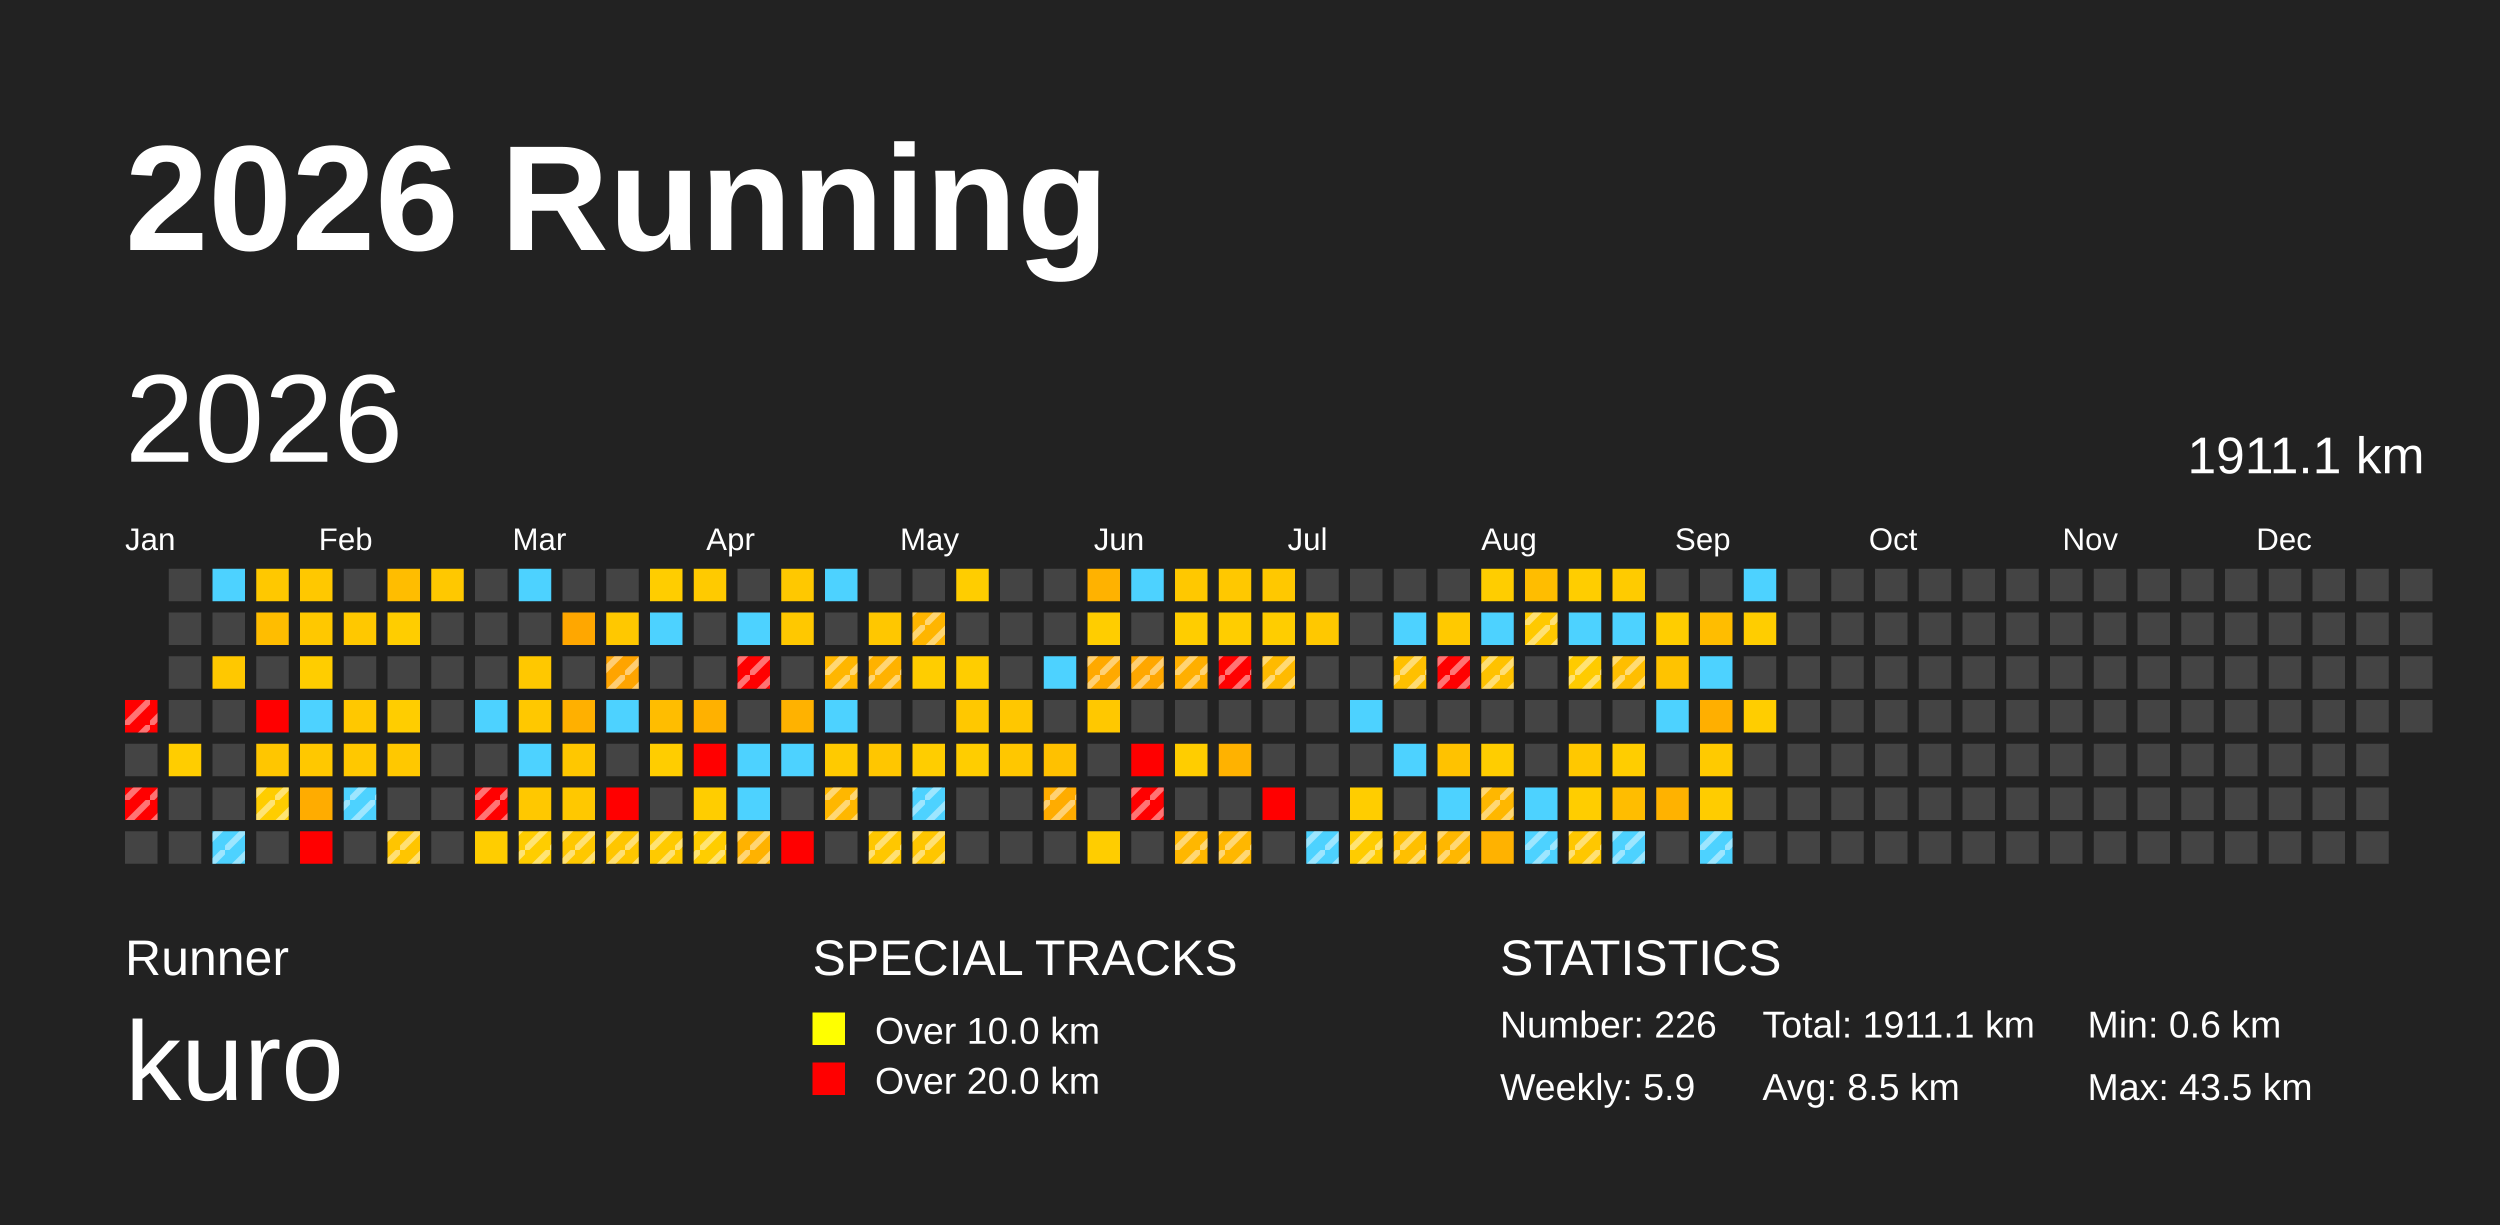
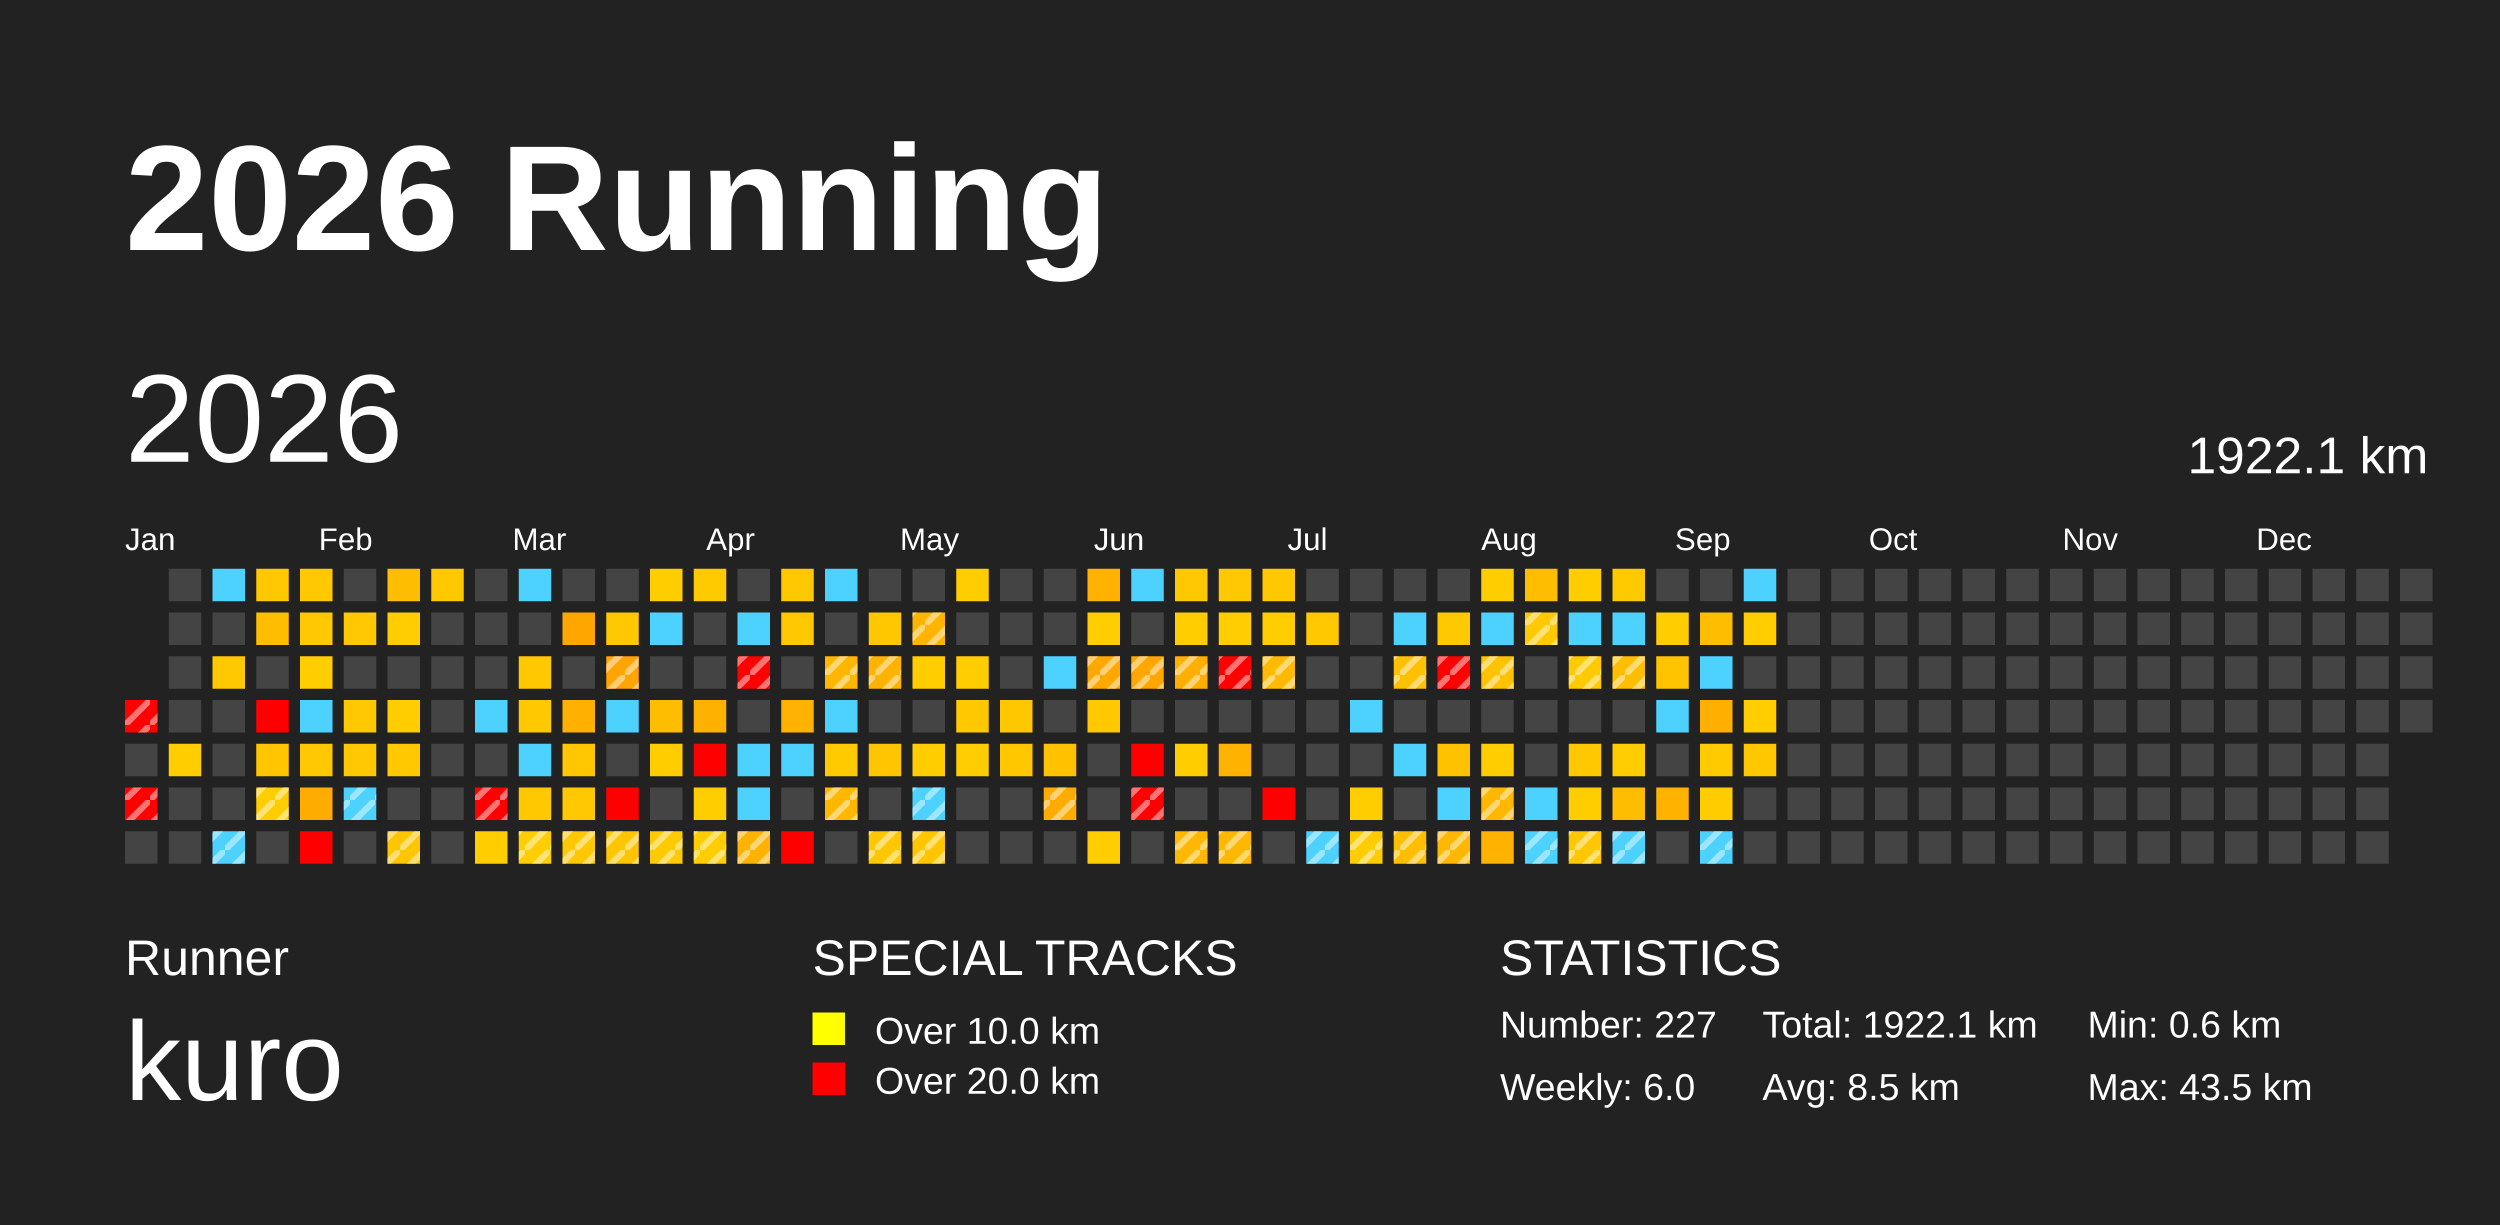
<svg xmlns="http://www.w3.org/2000/svg" baseProfile="full" height="98mm" version="1.1" viewBox="0,0,200,98" width="200mm">
  <defs>
    <pattern height="2" id="indoor-stripe" patternUnits="userSpaceOnUse" width="2">
      <line stroke="white" stroke-opacity="0.45" stroke-width="0.5" x1="0" x2="2" y1="2" y2="0" />
    </pattern>
  </defs>
  <rect fill="#222222" height="98" width="200" x="0" y="0" />
  <text fill="#FFFFFF" style="font-size:12px; font-family:Arial; font-weight:bold;" x="10" y="20">2026 Running</text>
  <text fill="#FFFFFF" style="font-size:4px; font-family:Arial" x="10" y="78">Runner</text>
  <text fill="#FFFFFF" style="font-size:9px; font-family:Arial" x="10" y="88">kuro</text>
  <text fill="#FFFFFF" style="font-size:4px; font-family:Arial" x="65" y="78">SPECIAL TRACKS</text>
  <rect fill="yellow" height="2.6" width="2.6" x="65" y="81" />
  <text fill="#FFFFFF" style="font-size:3px; font-family:Arial" x="70" y="83.5">Over 10.0 km</text>
  <rect fill="red" height="2.6" width="2.6" x="65" y="85" />
  <text fill="#FFFFFF" style="font-size:3px; font-family:Arial" x="70" y="87.5">Over 20.0 km</text>
  <text fill="#FFFFFF" style="font-size:4px; font-family:Arial" x="120" y="78">STATISTICS</text>
-   <text fill="#FFFFFF" style="font-size:3px; font-family:Arial" x="120" y="83">Number: 226</text>
-   <text fill="#FFFFFF" style="font-size:3px; font-family:Arial" x="120" y="88">Weekly: 5.9</text>
-   <text fill="#FFFFFF" style="font-size:3px; font-family:Arial" x="141" y="83">Total: 1911.1 km</text>
+   <text fill="#FFFFFF" style="font-size:3px; font-family:Arial" x="120" y="83">Number: 227</text>
+   <text fill="#FFFFFF" style="font-size:3px; font-family:Arial" x="120" y="88">Weekly: 6.0</text>
+   <text fill="#FFFFFF" style="font-size:3px; font-family:Arial" x="141" y="83">Total: 1922.1 km</text>
  <text fill="#FFFFFF" style="font-size:3px; font-family:Arial" x="141" y="88">Avg: 8.5 km</text>
  <text fill="#FFFFFF" style="font-size:3px; font-family:Arial" x="167" y="83">Min: 0.6 km</text>
  <text fill="#FFFFFF" style="font-size:3px; font-family:Arial" x="167" y="88">Max: 43.5 km</text>
  <text dominant-baseline="hanging" fill="#FFFFFF" style="font-size:10.0px; font-family:Arial;" x="10" y="30">2026</text>
-   <text dominant-baseline="hanging" fill="#FFFFFF" style="font-size:4.125px; font-family:Arial;" x="175" y="35">1911.1 km</text>
+   <text dominant-baseline="hanging" fill="#FFFFFF" style="font-size:4.125px; font-family:Arial;" x="175" y="35">1922.1 km</text>
  <text fill="#FFFFFF" style="font-size:2.5px; font-family:Arial" x="10.0" y="44">Jan</text>
  <text fill="#FFFFFF" style="font-size:2.5px; font-family:Arial" x="25.5" y="44">Feb</text>
  <text fill="#FFFFFF" style="font-size:2.5px; font-family:Arial" x="41.0" y="44">Mar</text>
  <text fill="#FFFFFF" style="font-size:2.5px; font-family:Arial" x="56.5" y="44">Apr</text>
  <text fill="#FFFFFF" style="font-size:2.5px; font-family:Arial" x="72.0" y="44">May</text>
  <text fill="#FFFFFF" style="font-size:2.5px; font-family:Arial" x="87.5" y="44">Jun</text>
  <text fill="#FFFFFF" style="font-size:2.5px; font-family:Arial" x="103.0" y="44">Jul</text>
  <text fill="#FFFFFF" style="font-size:2.5px; font-family:Arial" x="118.5" y="44">Aug</text>
  <text fill="#FFFFFF" style="font-size:2.5px; font-family:Arial" x="134.0" y="44">Sep</text>
  <text fill="#FFFFFF" style="font-size:2.5px; font-family:Arial" x="149.5" y="44">Oct</text>
  <text fill="#FFFFFF" style="font-size:2.5px; font-family:Arial" x="165.0" y="44">Nov</text>
  <text fill="#FFFFFF" style="font-size:2.5px; font-family:Arial" x="180.5" y="44">Dec</text>
  <rect fill="red" height="2.6" width="2.6" x="10.0" y="56.0" />
  <rect fill="url(#indoor-stripe)" height="2.6" style="pointer-events: none;" width="2.6" x="10.0" y="56.0" />
  <rect fill="#444444" height="2.6" width="2.6" x="10.0" y="59.5" />
  <rect fill="red" height="2.6" width="2.6" x="10.0" y="63.0" />
  <rect fill="url(#indoor-stripe)" height="2.6" style="pointer-events: none;" width="2.6" x="10.0" y="63.0" />
  <rect fill="#444444" height="2.6" width="2.6" x="10.0" y="66.5" />
  <rect fill="#444444" height="2.6" width="2.6" x="13.5" y="45.5" />
  <rect fill="#444444" height="2.6" width="2.6" x="13.5" y="49.0" />
  <rect fill="#444444" height="2.6" width="2.6" x="13.5" y="52.5" />
  <rect fill="#444444" height="2.6" width="2.6" x="13.5" y="56.0" />
  <rect fill="#ffcd00" height="2.6" width="2.6" x="13.5" y="59.5" />
  <rect fill="#444444" height="2.6" width="2.6" x="13.5" y="63.0" />
  <rect fill="#444444" height="2.6" width="2.6" x="13.5" y="66.5" />
  <rect fill="#4dd2ff" height="2.6" width="2.6" x="17.0" y="45.5" />
  <rect fill="#444444" height="2.6" width="2.6" x="17.0" y="49.0" />
  <rect fill="#ffc800" height="2.6" width="2.6" x="17.0" y="52.5" />
  <rect fill="#444444" height="2.6" width="2.6" x="17.0" y="56.0" />
  <rect fill="#444444" height="2.6" width="2.6" x="17.0" y="59.5" />
  <rect fill="#444444" height="2.6" width="2.6" x="17.0" y="63.0" />
  <rect fill="#4dd2ff" height="2.6" width="2.6" x="17.0" y="66.5" />
  <rect fill="url(#indoor-stripe)" height="2.6" style="pointer-events: none;" width="2.6" x="17.0" y="66.5" />
  <rect fill="#ffc800" height="2.6" width="2.6" x="20.5" y="45.5" />
  <rect fill="#ffbd00" height="2.6" width="2.6" x="20.5" y="49.0" />
  <rect fill="#444444" height="2.6" width="2.6" x="20.5" y="52.5" />
  <rect fill="red" height="2.6" width="2.6" x="20.5" y="56.0" />
  <rect fill="#ffc600" height="2.6" width="2.6" x="20.5" y="59.5" />
  <rect fill="#ffcd00" height="2.6" width="2.6" x="20.5" y="63.0" />
  <rect fill="url(#indoor-stripe)" height="2.6" style="pointer-events: none;" width="2.6" x="20.5" y="63.0" />
  <rect fill="#444444" height="2.6" width="2.6" x="20.5" y="66.5" />
  <rect fill="#ffc800" height="2.6" width="2.6" x="24.0" y="45.5" />
  <rect fill="#ffc800" height="2.6" width="2.6" x="24.0" y="49.0" />
  <rect fill="#ffcd00" height="2.6" width="2.6" x="24.0" y="52.5" />
  <rect fill="#4dd2ff" height="2.6" width="2.6" x="24.0" y="56.0" />
  <rect fill="#ffc800" height="2.6" width="2.6" x="24.0" y="59.5" />
  <rect fill="#ffac00" height="2.6" width="2.6" x="24.0" y="63.0" />
  <rect fill="red" height="2.6" width="2.6" x="24.0" y="66.5" />
  <rect fill="#444444" height="2.6" width="2.6" x="27.5" y="45.5" />
  <rect fill="#ffc800" height="2.6" width="2.6" x="27.5" y="49.0" />
  <rect fill="#444444" height="2.6" width="2.6" x="27.5" y="52.5" />
  <rect fill="#ffc800" height="2.6" width="2.6" x="27.5" y="56.0" />
  <rect fill="#ffc800" height="2.6" width="2.6" x="27.5" y="59.5" />
  <rect fill="#4dd2ff" height="2.6" width="2.6" x="27.5" y="63.0" />
  <rect fill="url(#indoor-stripe)" height="2.6" style="pointer-events: none;" width="2.6" x="27.5" y="63.0" />
  <rect fill="#444444" height="2.6" width="2.6" x="27.5" y="66.5" />
  <rect fill="#ffbd00" height="2.6" width="2.6" x="31.0" y="45.5" />
  <rect fill="#ffcd00" height="2.6" width="2.6" x="31.0" y="49.0" />
  <rect fill="#444444" height="2.6" width="2.6" x="31.0" y="52.5" />
  <rect fill="#ffcd00" height="2.6" width="2.6" x="31.0" y="56.0" />
  <rect fill="#ffc800" height="2.6" width="2.6" x="31.0" y="59.5" />
  <rect fill="#444444" height="2.6" width="2.6" x="31.0" y="63.0" />
  <rect fill="#ffc500" height="2.6" width="2.6" x="31.0" y="66.5" />
  <rect fill="url(#indoor-stripe)" height="2.6" style="pointer-events: none;" width="2.6" x="31.0" y="66.5" />
  <rect fill="#ffc800" height="2.6" width="2.6" x="34.5" y="45.5" />
  <rect fill="#444444" height="2.6" width="2.6" x="34.5" y="49.0" />
  <rect fill="#444444" height="2.6" width="2.6" x="34.5" y="52.5" />
  <rect fill="#444444" height="2.6" width="2.6" x="34.5" y="56.0" />
  <rect fill="#444444" height="2.6" width="2.6" x="34.5" y="59.5" />
  <rect fill="#444444" height="2.6" width="2.6" x="34.5" y="63.0" />
  <rect fill="#444444" height="2.6" width="2.6" x="34.5" y="66.5" />
  <rect fill="#444444" height="2.6" width="2.6" x="38.0" y="45.5" />
  <rect fill="#444444" height="2.6" width="2.6" x="38.0" y="49.0" />
  <rect fill="#444444" height="2.6" width="2.6" x="38.0" y="52.5" />
  <rect fill="#4dd2ff" height="2.6" width="2.6" x="38.0" y="56.0" />
  <rect fill="#444444" height="2.6" width="2.6" x="38.0" y="59.5" />
  <rect fill="red" height="2.6" width="2.6" x="38.0" y="63.0" />
  <rect fill="url(#indoor-stripe)" height="2.6" style="pointer-events: none;" width="2.6" x="38.0" y="63.0" />
  <rect fill="#ffcd00" height="2.6" width="2.6" x="38.0" y="66.5" />
  <rect fill="#4dd2ff" height="2.6" width="2.6" x="41.5" y="45.5" />
  <rect fill="#444444" height="2.6" width="2.6" x="41.5" y="49.0" />
  <rect fill="#ffc800" height="2.6" width="2.6" x="41.5" y="52.5" />
  <rect fill="#ffc800" height="2.6" width="2.6" x="41.5" y="56.0" />
  <rect fill="#4dd2ff" height="2.6" width="2.6" x="41.5" y="59.5" />
  <rect fill="#ffc800" height="2.6" width="2.6" x="41.5" y="63.0" />
  <rect fill="#ffcd00" height="2.6" width="2.6" x="41.5" y="66.5" />
  <rect fill="url(#indoor-stripe)" height="2.6" style="pointer-events: none;" width="2.6" x="41.5" y="66.5" />
  <rect fill="#444444" height="2.6" width="2.6" x="45.0" y="45.5" />
  <rect fill="#ffa700" height="2.6" width="2.6" x="45.0" y="49.0" />
  <rect fill="#444444" height="2.6" width="2.6" x="45.0" y="52.5" />
  <rect fill="#ffb000" height="2.6" width="2.6" x="45.0" y="56.0" />
  <rect fill="#ffc700" height="2.6" width="2.6" x="45.0" y="59.5" />
  <rect fill="#ffc800" height="2.6" width="2.6" x="45.0" y="63.0" />
  <rect fill="#ffc800" height="2.6" width="2.6" x="45.0" y="66.5" />
  <rect fill="url(#indoor-stripe)" height="2.6" style="pointer-events: none;" width="2.6" x="45.0" y="66.5" />
  <rect fill="#444444" height="2.6" width="2.6" x="48.5" y="45.5" />
  <rect fill="#ffc800" height="2.6" width="2.6" x="48.5" y="49.0" />
  <rect fill="#ffa400" height="2.6" width="2.6" x="48.5" y="52.5" />
  <rect fill="url(#indoor-stripe)" height="2.6" style="pointer-events: none;" width="2.6" x="48.5" y="52.5" />
  <rect fill="#4dd2ff" height="2.6" width="2.6" x="48.5" y="56.0" />
  <rect fill="#444444" height="2.6" width="2.6" x="48.5" y="59.5" />
  <rect fill="red" height="2.6" width="2.6" x="48.5" y="63.0" />
  <rect fill="#ffc600" height="2.6" width="2.6" x="48.5" y="66.5" />
  <rect fill="url(#indoor-stripe)" height="2.6" style="pointer-events: none;" width="2.6" x="48.5" y="66.5" />
  <rect fill="#ffcd00" height="2.6" width="2.6" x="52.0" y="45.5" />
  <rect fill="#4dd2ff" height="2.6" width="2.6" x="52.0" y="49.0" />
  <rect fill="#444444" height="2.6" width="2.6" x="52.0" y="52.5" />
  <rect fill="#ffbd00" height="2.6" width="2.6" x="52.0" y="56.0" />
  <rect fill="#ffcd00" height="2.6" width="2.6" x="52.0" y="59.5" />
  <rect fill="#444444" height="2.6" width="2.6" x="52.0" y="63.0" />
  <rect fill="#ffca00" height="2.6" width="2.6" x="52.0" y="66.5" />
  <rect fill="url(#indoor-stripe)" height="2.6" style="pointer-events: none;" width="2.6" x="52.0" y="66.5" />
  <rect fill="#ffca00" height="2.6" width="2.6" x="55.5" y="45.5" />
  <rect fill="#444444" height="2.6" width="2.6" x="55.5" y="49.0" />
  <rect fill="#444444" height="2.6" width="2.6" x="55.5" y="52.5" />
  <rect fill="#ffb100" height="2.6" width="2.6" x="55.5" y="56.0" />
  <rect fill="red" height="2.6" width="2.6" x="55.5" y="59.5" />
  <rect fill="#ffcd00" height="2.6" width="2.6" x="55.5" y="63.0" />
  <rect fill="#ffcd00" height="2.6" width="2.6" x="55.5" y="66.5" />
  <rect fill="url(#indoor-stripe)" height="2.6" style="pointer-events: none;" width="2.6" x="55.5" y="66.5" />
  <rect fill="#444444" height="2.6" width="2.6" x="59.0" y="45.5" />
  <rect fill="#4dd2ff" height="2.6" width="2.6" x="59.0" y="49.0" />
  <rect fill="red" height="2.6" width="2.6" x="59.0" y="52.5" />
  <rect fill="url(#indoor-stripe)" height="2.6" style="pointer-events: none;" width="2.6" x="59.0" y="52.5" />
  <rect fill="#444444" height="2.6" width="2.6" x="59.0" y="56.0" />
  <rect fill="#4dd2ff" height="2.6" width="2.6" x="59.0" y="59.5" />
  <rect fill="#4dd2ff" height="2.6" width="2.6" x="59.0" y="63.0" />
  <rect fill="#ffb200" height="2.6" width="2.6" x="59.0" y="66.5" />
  <rect fill="url(#indoor-stripe)" height="2.6" style="pointer-events: none;" width="2.6" x="59.0" y="66.5" />
  <rect fill="#ffc800" height="2.6" width="2.6" x="62.5" y="45.5" />
  <rect fill="#ffc800" height="2.6" width="2.6" x="62.5" y="49.0" />
  <rect fill="#444444" height="2.6" width="2.6" x="62.5" y="52.5" />
  <rect fill="#ffb200" height="2.6" width="2.6" x="62.5" y="56.0" />
  <rect fill="#4dd2ff" height="2.6" width="2.6" x="62.5" y="59.5" />
  <rect fill="#444444" height="2.6" width="2.6" x="62.5" y="63.0" />
  <rect fill="red" height="2.6" width="2.6" x="62.5" y="66.5" />
  <rect fill="#4dd2ff" height="2.6" width="2.6" x="66.0" y="45.5" />
  <rect fill="#444444" height="2.6" width="2.6" x="66.0" y="49.0" />
  <rect fill="#ffb600" height="2.6" width="2.6" x="66.0" y="52.5" />
  <rect fill="url(#indoor-stripe)" height="2.6" style="pointer-events: none;" width="2.6" x="66.0" y="52.5" />
  <rect fill="#4dd2ff" height="2.6" width="2.6" x="66.0" y="56.0" />
  <rect fill="#ffca00" height="2.6" width="2.6" x="66.0" y="59.5" />
  <rect fill="#ffb700" height="2.6" width="2.6" x="66.0" y="63.0" />
  <rect fill="url(#indoor-stripe)" height="2.6" style="pointer-events: none;" width="2.6" x="66.0" y="63.0" />
  <rect fill="#444444" height="2.6" width="2.6" x="66.0" y="66.5" />
  <rect fill="#444444" height="2.6" width="2.6" x="69.5" y="45.5" />
  <rect fill="#ffc700" height="2.6" width="2.6" x="69.5" y="49.0" />
  <rect fill="#ffb200" height="2.6" width="2.6" x="69.5" y="52.5" />
  <rect fill="url(#indoor-stripe)" height="2.6" style="pointer-events: none;" width="2.6" x="69.5" y="52.5" />
  <rect fill="#444444" height="2.6" width="2.6" x="69.5" y="56.0" />
  <rect fill="#ffc600" height="2.6" width="2.6" x="69.5" y="59.5" />
  <rect fill="#444444" height="2.6" width="2.6" x="69.5" y="63.0" />
  <rect fill="#ffc700" height="2.6" width="2.6" x="69.5" y="66.5" />
  <rect fill="url(#indoor-stripe)" height="2.6" style="pointer-events: none;" width="2.6" x="69.5" y="66.5" />
  <rect fill="#444444" height="2.6" width="2.6" x="73.0" y="45.5" />
  <rect fill="#ffb500" height="2.6" width="2.6" x="73.0" y="49.0" />
  <rect fill="url(#indoor-stripe)" height="2.6" style="pointer-events: none;" width="2.6" x="73.0" y="49.0" />
  <rect fill="#ffcd00" height="2.6" width="2.6" x="73.0" y="52.5" />
  <rect fill="#444444" height="2.6" width="2.6" x="73.0" y="56.0" />
  <rect fill="#ffcd00" height="2.6" width="2.6" x="73.0" y="59.5" />
  <rect fill="#4dd2ff" height="2.6" width="2.6" x="73.0" y="63.0" />
  <rect fill="url(#indoor-stripe)" height="2.6" style="pointer-events: none;" width="2.6" x="73.0" y="63.0" />
  <rect fill="#ffc600" height="2.6" width="2.6" x="73.0" y="66.5" />
  <rect fill="url(#indoor-stripe)" height="2.6" style="pointer-events: none;" width="2.6" x="73.0" y="66.5" />
  <rect fill="#ffcd00" height="2.6" width="2.6" x="76.5" y="45.5" />
  <rect fill="#444444" height="2.6" width="2.6" x="76.5" y="49.0" />
  <rect fill="#ffcd00" height="2.6" width="2.6" x="76.5" y="52.5" />
  <rect fill="#ffc800" height="2.6" width="2.6" x="76.5" y="56.0" />
  <rect fill="#ffcd00" height="2.6" width="2.6" x="76.5" y="59.5" />
  <rect fill="#444444" height="2.6" width="2.6" x="76.5" y="63.0" />
  <rect fill="#444444" height="2.6" width="2.6" x="76.5" y="66.5" />
  <rect fill="#444444" height="2.6" width="2.6" x="80.0" y="45.5" />
  <rect fill="#444444" height="2.6" width="2.6" x="80.0" y="49.0" />
  <rect fill="#444444" height="2.6" width="2.6" x="80.0" y="52.5" />
  <rect fill="#ffc700" height="2.6" width="2.6" x="80.0" y="56.0" />
  <rect fill="#ffc700" height="2.6" width="2.6" x="80.0" y="59.5" />
  <rect fill="#444444" height="2.6" width="2.6" x="80.0" y="63.0" />
  <rect fill="#444444" height="2.6" width="2.6" x="80.0" y="66.5" />
  <rect fill="#444444" height="2.6" width="2.6" x="83.5" y="45.5" />
  <rect fill="#444444" height="2.6" width="2.6" x="83.5" y="49.0" />
  <rect fill="#4dd2ff" height="2.6" width="2.6" x="83.5" y="52.5" />
  <rect fill="#444444" height="2.6" width="2.6" x="83.5" y="56.0" />
  <rect fill="#ffc100" height="2.6" width="2.6" x="83.5" y="59.5" />
  <rect fill="#ffac00" height="2.6" width="2.6" x="83.5" y="63.0" />
  <rect fill="url(#indoor-stripe)" height="2.6" style="pointer-events: none;" width="2.6" x="83.5" y="63.0" />
  <rect fill="#444444" height="2.6" width="2.6" x="83.5" y="66.5" />
  <rect fill="#ffb200" height="2.6" width="2.6" x="87.0" y="45.5" />
  <rect fill="#ffcd00" height="2.6" width="2.6" x="87.0" y="49.0" />
  <rect fill="#ffa900" height="2.6" width="2.6" x="87.0" y="52.5" />
  <rect fill="url(#indoor-stripe)" height="2.6" style="pointer-events: none;" width="2.6" x="87.0" y="52.5" />
  <rect fill="#ffc800" height="2.6" width="2.6" x="87.0" y="56.0" />
  <rect fill="#444444" height="2.6" width="2.6" x="87.0" y="59.5" />
  <rect fill="#444444" height="2.6" width="2.6" x="87.0" y="63.0" />
  <rect fill="#ffcd00" height="2.6" width="2.6" x="87.0" y="66.5" />
  <rect fill="#4dd2ff" height="2.6" width="2.6" x="90.5" y="45.5" />
  <rect fill="#444444" height="2.6" width="2.6" x="90.5" y="49.0" />
  <rect fill="#ffa700" height="2.6" width="2.6" x="90.5" y="52.5" />
  <rect fill="url(#indoor-stripe)" height="2.6" style="pointer-events: none;" width="2.6" x="90.5" y="52.5" />
  <rect fill="#444444" height="2.6" width="2.6" x="90.5" y="56.0" />
  <rect fill="red" height="2.6" width="2.6" x="90.5" y="59.5" />
  <rect fill="red" height="2.6" width="2.6" x="90.5" y="63.0" />
  <rect fill="url(#indoor-stripe)" height="2.6" style="pointer-events: none;" width="2.6" x="90.5" y="63.0" />
  <rect fill="#444444" height="2.6" width="2.6" x="90.5" y="66.5" />
  <rect fill="#ffc800" height="2.6" width="2.6" x="94.0" y="45.5" />
  <rect fill="#ffcd00" height="2.6" width="2.6" x="94.0" y="49.0" />
  <rect fill="#ffaf00" height="2.6" width="2.6" x="94.0" y="52.5" />
  <rect fill="url(#indoor-stripe)" height="2.6" style="pointer-events: none;" width="2.6" x="94.0" y="52.5" />
  <rect fill="#444444" height="2.6" width="2.6" x="94.0" y="56.0" />
  <rect fill="#ffcd00" height="2.6" width="2.6" x="94.0" y="59.5" />
  <rect fill="#444444" height="2.6" width="2.6" x="94.0" y="63.0" />
  <rect fill="#ffb700" height="2.6" width="2.6" x="94.0" y="66.5" />
  <rect fill="url(#indoor-stripe)" height="2.6" style="pointer-events: none;" width="2.6" x="94.0" y="66.5" />
  <rect fill="#ffc800" height="2.6" width="2.6" x="97.5" y="45.5" />
  <rect fill="#ffcd00" height="2.6" width="2.6" x="97.5" y="49.0" />
  <rect fill="red" height="2.6" width="2.6" x="97.5" y="52.5" />
  <rect fill="url(#indoor-stripe)" height="2.6" style="pointer-events: none;" width="2.6" x="97.5" y="52.5" />
  <rect fill="#444444" height="2.6" width="2.6" x="97.5" y="56.0" />
  <rect fill="#ffb200" height="2.6" width="2.6" x="97.5" y="59.5" />
  <rect fill="#444444" height="2.6" width="2.6" x="97.5" y="63.0" />
  <rect fill="#ffb700" height="2.6" width="2.6" x="97.5" y="66.5" />
  <rect fill="url(#indoor-stripe)" height="2.6" style="pointer-events: none;" width="2.6" x="97.5" y="66.5" />
  <rect fill="#ffc800" height="2.6" width="2.6" x="101.0" y="45.5" />
  <rect fill="#ffcd00" height="2.6" width="2.6" x="101.0" y="49.0" />
  <rect fill="#ffba00" height="2.6" width="2.6" x="101.0" y="52.5" />
  <rect fill="url(#indoor-stripe)" height="2.6" style="pointer-events: none;" width="2.6" x="101.0" y="52.5" />
  <rect fill="#444444" height="2.6" width="2.6" x="101.0" y="56.0" />
  <rect fill="#444444" height="2.6" width="2.6" x="101.0" y="59.5" />
  <rect fill="red" height="2.6" width="2.6" x="101.0" y="63.0" />
  <rect fill="#444444" height="2.6" width="2.6" x="101.0" y="66.5" />
  <rect fill="#444444" height="2.6" width="2.6" x="104.5" y="45.5" />
  <rect fill="#ffc800" height="2.6" width="2.6" x="104.5" y="49.0" />
  <rect fill="#444444" height="2.6" width="2.6" x="104.5" y="52.5" />
  <rect fill="#444444" height="2.6" width="2.6" x="104.5" y="56.0" />
  <rect fill="#444444" height="2.6" width="2.6" x="104.5" y="59.5" />
  <rect fill="#444444" height="2.6" width="2.6" x="104.5" y="63.0" />
  <rect fill="#4dd2ff" height="2.6" width="2.6" x="104.5" y="66.5" />
  <rect fill="url(#indoor-stripe)" height="2.6" style="pointer-events: none;" width="2.6" x="104.5" y="66.5" />
  <rect fill="#444444" height="2.6" width="2.6" x="108.0" y="45.5" />
  <rect fill="#444444" height="2.6" width="2.6" x="108.0" y="49.0" />
  <rect fill="#444444" height="2.6" width="2.6" x="108.0" y="52.5" />
  <rect fill="#4dd2ff" height="2.6" width="2.6" x="108.0" y="56.0" />
  <rect fill="#444444" height="2.6" width="2.6" x="108.0" y="59.5" />
  <rect fill="#ffcd00" height="2.6" width="2.6" x="108.0" y="63.0" />
  <rect fill="#ffcc00" height="2.6" width="2.6" x="108.0" y="66.5" />
  <rect fill="url(#indoor-stripe)" height="2.6" style="pointer-events: none;" width="2.6" x="108.0" y="66.5" />
  <rect fill="#444444" height="2.6" width="2.6" x="111.5" y="45.5" />
  <rect fill="#4dd2ff" height="2.6" width="2.6" x="111.5" y="49.0" />
  <rect fill="#ffc000" height="2.6" width="2.6" x="111.5" y="52.5" />
  <rect fill="url(#indoor-stripe)" height="2.6" style="pointer-events: none;" width="2.6" x="111.5" y="52.5" />
  <rect fill="#444444" height="2.6" width="2.6" x="111.5" y="56.0" />
  <rect fill="#4dd2ff" height="2.6" width="2.6" x="111.5" y="59.5" />
  <rect fill="#444444" height="2.6" width="2.6" x="111.5" y="63.0" />
  <rect fill="#ffbf00" height="2.6" width="2.6" x="111.5" y="66.5" />
  <rect fill="url(#indoor-stripe)" height="2.6" style="pointer-events: none;" width="2.6" x="111.5" y="66.5" />
  <rect fill="#444444" height="2.6" width="2.6" x="115.0" y="45.5" />
  <rect fill="#ffc900" height="2.6" width="2.6" x="115.0" y="49.0" />
  <rect fill="red" height="2.6" width="2.6" x="115.0" y="52.5" />
  <rect fill="url(#indoor-stripe)" height="2.6" style="pointer-events: none;" width="2.6" x="115.0" y="52.5" />
  <rect fill="#444444" height="2.6" width="2.6" x="115.0" y="56.0" />
  <rect fill="#ffc200" height="2.6" width="2.6" x="115.0" y="59.5" />
  <rect fill="#4dd2ff" height="2.6" width="2.6" x="115.0" y="63.0" />
  <rect fill="#ffb700" height="2.6" width="2.6" x="115.0" y="66.5" />
  <rect fill="url(#indoor-stripe)" height="2.6" style="pointer-events: none;" width="2.6" x="115.0" y="66.5" />
  <rect fill="#ffcd00" height="2.6" width="2.6" x="118.5" y="45.5" />
  <rect fill="#4dd2ff" height="2.6" width="2.6" x="118.5" y="49.0" />
  <rect fill="#ffc200" height="2.6" width="2.6" x="118.5" y="52.5" />
  <rect fill="url(#indoor-stripe)" height="2.6" style="pointer-events: none;" width="2.6" x="118.5" y="52.5" />
  <rect fill="#444444" height="2.6" width="2.6" x="118.5" y="56.0" />
  <rect fill="#ffcd00" height="2.6" width="2.6" x="118.5" y="59.5" />
  <rect fill="#ffb700" height="2.6" width="2.6" x="118.5" y="63.0" />
  <rect fill="url(#indoor-stripe)" height="2.6" style="pointer-events: none;" width="2.6" x="118.5" y="63.0" />
  <rect fill="#ffb200" height="2.6" width="2.6" x="118.5" y="66.5" />
  <rect fill="#ffbd00" height="2.6" width="2.6" x="122.0" y="45.5" />
  <rect fill="#ffc900" height="2.6" width="2.6" x="122.0" y="49.0" />
  <rect fill="url(#indoor-stripe)" height="2.6" style="pointer-events: none;" width="2.6" x="122.0" y="49.0" />
  <rect fill="#444444" height="2.6" width="2.6" x="122.0" y="52.5" />
  <rect fill="#444444" height="2.6" width="2.6" x="122.0" y="56.0" />
  <rect fill="#444444" height="2.6" width="2.6" x="122.0" y="59.5" />
  <rect fill="#4dd2ff" height="2.6" width="2.6" x="122.0" y="63.0" />
  <rect fill="#4dd2ff" height="2.6" width="2.6" x="122.0" y="66.5" />
  <rect fill="url(#indoor-stripe)" height="2.6" style="pointer-events: none;" width="2.6" x="122.0" y="66.5" />
  <rect fill="#ffcd00" height="2.6" width="2.6" x="125.5" y="45.5" />
  <rect fill="#4dd2ff" height="2.6" width="2.6" x="125.5" y="49.0" />
  <rect fill="#ffcb00" height="2.6" width="2.6" x="125.5" y="52.5" />
  <rect fill="url(#indoor-stripe)" height="2.6" style="pointer-events: none;" width="2.6" x="125.5" y="52.5" />
  <rect fill="#444444" height="2.6" width="2.6" x="125.5" y="56.0" />
  <rect fill="#ffc800" height="2.6" width="2.6" x="125.5" y="59.5" />
  <rect fill="#ffcd00" height="2.6" width="2.6" x="125.5" y="63.0" />
  <rect fill="#ffc700" height="2.6" width="2.6" x="125.5" y="66.5" />
  <rect fill="url(#indoor-stripe)" height="2.6" style="pointer-events: none;" width="2.6" x="125.5" y="66.5" />
  <rect fill="#ffcb00" height="2.6" width="2.6" x="129.0" y="45.5" />
  <rect fill="#4dd2ff" height="2.6" width="2.6" x="129.0" y="49.0" />
  <rect fill="#ffbe00" height="2.6" width="2.6" x="129.0" y="52.5" />
  <rect fill="url(#indoor-stripe)" height="2.6" style="pointer-events: none;" width="2.6" x="129.0" y="52.5" />
  <rect fill="#444444" height="2.6" width="2.6" x="129.0" y="56.0" />
  <rect fill="#ffcd00" height="2.6" width="2.6" x="129.0" y="59.5" />
  <rect fill="#ffbd00" height="2.6" width="2.6" x="129.0" y="63.0" />
  <rect fill="#4dd2ff" height="2.6" width="2.6" x="129.0" y="66.5" />
  <rect fill="url(#indoor-stripe)" height="2.6" style="pointer-events: none;" width="2.6" x="129.0" y="66.5" />
  <rect fill="#444444" height="2.6" width="2.6" x="132.5" y="45.5" />
  <rect fill="#ffcd00" height="2.6" width="2.6" x="132.5" y="49.0" />
  <rect fill="#ffc300" height="2.6" width="2.6" x="132.5" y="52.5" />
  <rect fill="#4dd2ff" height="2.6" width="2.6" x="132.5" y="56.0" />
  <rect fill="#444444" height="2.6" width="2.6" x="132.5" y="59.5" />
  <rect fill="#ffb200" height="2.6" width="2.6" x="132.5" y="63.0" />
  <rect fill="#444444" height="2.6" width="2.6" x="132.5" y="66.5" />
  <rect fill="#444444" height="2.6" width="2.6" x="136.0" y="45.5" />
  <rect fill="#ffbd00" height="2.6" width="2.6" x="136.0" y="49.0" />
  <rect fill="#4dd2ff" height="2.6" width="2.6" x="136.0" y="52.5" />
  <rect fill="#ffaf00" height="2.6" width="2.6" x="136.0" y="56.0" />
  <rect fill="#ffca00" height="2.6" width="2.6" x="136.0" y="59.5" />
  <rect fill="#ffcc00" height="2.6" width="2.6" x="136.0" y="63.0" />
  <rect fill="#4dd2ff" height="2.6" width="2.6" x="136.0" y="66.5" />
  <rect fill="url(#indoor-stripe)" height="2.6" style="pointer-events: none;" width="2.6" x="136.0" y="66.5" />
  <rect fill="#4dd2ff" height="2.6" width="2.6" x="139.5" y="45.5" />
  <rect fill="#ffcd00" height="2.6" width="2.6" x="139.5" y="49.0" />
  <rect fill="#444444" height="2.6" width="2.6" x="139.5" y="52.5" />
  <rect fill="#ffcd00" height="2.6" width="2.6" x="139.5" y="56.0" />
-   <rect fill="#444444" height="2.6" width="2.6" x="139.5" y="59.5" />
+   <rect fill="#ffc700" height="2.6" width="2.6" x="139.5" y="59.5" />
  <rect fill="#444444" height="2.6" width="2.6" x="139.5" y="63.0" />
  <rect fill="#444444" height="2.6" width="2.6" x="139.5" y="66.5" />
  <rect fill="#444444" height="2.6" width="2.6" x="143.0" y="45.5" />
  <rect fill="#444444" height="2.6" width="2.6" x="143.0" y="49.0" />
  <rect fill="#444444" height="2.6" width="2.6" x="143.0" y="52.5" />
  <rect fill="#444444" height="2.6" width="2.6" x="143.0" y="56.0" />
  <rect fill="#444444" height="2.6" width="2.6" x="143.0" y="59.5" />
  <rect fill="#444444" height="2.6" width="2.6" x="143.0" y="63.0" />
  <rect fill="#444444" height="2.6" width="2.6" x="143.0" y="66.5" />
  <rect fill="#444444" height="2.6" width="2.6" x="146.5" y="45.5" />
  <rect fill="#444444" height="2.6" width="2.6" x="146.5" y="49.0" />
  <rect fill="#444444" height="2.6" width="2.6" x="146.5" y="52.5" />
  <rect fill="#444444" height="2.6" width="2.6" x="146.5" y="56.0" />
  <rect fill="#444444" height="2.6" width="2.6" x="146.5" y="59.5" />
  <rect fill="#444444" height="2.6" width="2.6" x="146.5" y="63.0" />
  <rect fill="#444444" height="2.6" width="2.6" x="146.5" y="66.5" />
  <rect fill="#444444" height="2.6" width="2.6" x="150.0" y="45.5" />
  <rect fill="#444444" height="2.6" width="2.6" x="150.0" y="49.0" />
  <rect fill="#444444" height="2.6" width="2.6" x="150.0" y="52.5" />
  <rect fill="#444444" height="2.6" width="2.6" x="150.0" y="56.0" />
  <rect fill="#444444" height="2.6" width="2.6" x="150.0" y="59.5" />
  <rect fill="#444444" height="2.6" width="2.6" x="150.0" y="63.0" />
  <rect fill="#444444" height="2.6" width="2.6" x="150.0" y="66.5" />
  <rect fill="#444444" height="2.6" width="2.6" x="153.5" y="45.5" />
  <rect fill="#444444" height="2.6" width="2.6" x="153.5" y="49.0" />
  <rect fill="#444444" height="2.6" width="2.6" x="153.5" y="52.5" />
  <rect fill="#444444" height="2.6" width="2.6" x="153.5" y="56.0" />
  <rect fill="#444444" height="2.6" width="2.6" x="153.5" y="59.5" />
  <rect fill="#444444" height="2.6" width="2.6" x="153.5" y="63.0" />
  <rect fill="#444444" height="2.6" width="2.6" x="153.5" y="66.5" />
  <rect fill="#444444" height="2.6" width="2.6" x="157.0" y="45.5" />
  <rect fill="#444444" height="2.6" width="2.6" x="157.0" y="49.0" />
  <rect fill="#444444" height="2.6" width="2.6" x="157.0" y="52.5" />
  <rect fill="#444444" height="2.6" width="2.6" x="157.0" y="56.0" />
  <rect fill="#444444" height="2.6" width="2.6" x="157.0" y="59.5" />
  <rect fill="#444444" height="2.6" width="2.6" x="157.0" y="63.0" />
  <rect fill="#444444" height="2.6" width="2.6" x="157.0" y="66.5" />
  <rect fill="#444444" height="2.6" width="2.6" x="160.5" y="45.5" />
  <rect fill="#444444" height="2.6" width="2.6" x="160.5" y="49.0" />
  <rect fill="#444444" height="2.6" width="2.6" x="160.5" y="52.5" />
  <rect fill="#444444" height="2.6" width="2.6" x="160.5" y="56.0" />
  <rect fill="#444444" height="2.6" width="2.6" x="160.5" y="59.5" />
  <rect fill="#444444" height="2.6" width="2.6" x="160.5" y="63.0" />
  <rect fill="#444444" height="2.6" width="2.6" x="160.5" y="66.5" />
  <rect fill="#444444" height="2.6" width="2.6" x="164.0" y="45.5" />
  <rect fill="#444444" height="2.6" width="2.6" x="164.0" y="49.0" />
  <rect fill="#444444" height="2.6" width="2.6" x="164.0" y="52.5" />
  <rect fill="#444444" height="2.6" width="2.6" x="164.0" y="56.0" />
  <rect fill="#444444" height="2.6" width="2.6" x="164.0" y="59.5" />
  <rect fill="#444444" height="2.6" width="2.6" x="164.0" y="63.0" />
  <rect fill="#444444" height="2.6" width="2.6" x="164.0" y="66.5" />
  <rect fill="#444444" height="2.6" width="2.6" x="167.5" y="45.5" />
  <rect fill="#444444" height="2.6" width="2.6" x="167.5" y="49.0" />
  <rect fill="#444444" height="2.6" width="2.6" x="167.5" y="52.5" />
  <rect fill="#444444" height="2.6" width="2.6" x="167.5" y="56.0" />
  <rect fill="#444444" height="2.6" width="2.6" x="167.5" y="59.5" />
  <rect fill="#444444" height="2.6" width="2.6" x="167.5" y="63.0" />
  <rect fill="#444444" height="2.6" width="2.6" x="167.5" y="66.5" />
  <rect fill="#444444" height="2.6" width="2.6" x="171.0" y="45.5" />
  <rect fill="#444444" height="2.6" width="2.6" x="171.0" y="49.0" />
  <rect fill="#444444" height="2.6" width="2.6" x="171.0" y="52.5" />
  <rect fill="#444444" height="2.6" width="2.6" x="171.0" y="56.0" />
  <rect fill="#444444" height="2.6" width="2.6" x="171.0" y="59.5" />
  <rect fill="#444444" height="2.6" width="2.6" x="171.0" y="63.0" />
  <rect fill="#444444" height="2.6" width="2.6" x="171.0" y="66.5" />
  <rect fill="#444444" height="2.6" width="2.6" x="174.5" y="45.5" />
  <rect fill="#444444" height="2.6" width="2.6" x="174.5" y="49.0" />
  <rect fill="#444444" height="2.6" width="2.6" x="174.5" y="52.5" />
  <rect fill="#444444" height="2.6" width="2.6" x="174.5" y="56.0" />
  <rect fill="#444444" height="2.6" width="2.6" x="174.5" y="59.5" />
  <rect fill="#444444" height="2.6" width="2.6" x="174.5" y="63.0" />
  <rect fill="#444444" height="2.6" width="2.6" x="174.5" y="66.5" />
  <rect fill="#444444" height="2.6" width="2.6" x="178.0" y="45.5" />
  <rect fill="#444444" height="2.6" width="2.6" x="178.0" y="49.0" />
  <rect fill="#444444" height="2.6" width="2.6" x="178.0" y="52.5" />
  <rect fill="#444444" height="2.6" width="2.6" x="178.0" y="56.0" />
  <rect fill="#444444" height="2.6" width="2.6" x="178.0" y="59.5" />
  <rect fill="#444444" height="2.6" width="2.6" x="178.0" y="63.0" />
  <rect fill="#444444" height="2.6" width="2.6" x="178.0" y="66.5" />
  <rect fill="#444444" height="2.6" width="2.6" x="181.5" y="45.5" />
  <rect fill="#444444" height="2.6" width="2.6" x="181.5" y="49.0" />
  <rect fill="#444444" height="2.6" width="2.6" x="181.5" y="52.5" />
  <rect fill="#444444" height="2.6" width="2.6" x="181.5" y="56.0" />
  <rect fill="#444444" height="2.6" width="2.6" x="181.5" y="59.5" />
  <rect fill="#444444" height="2.6" width="2.6" x="181.5" y="63.0" />
  <rect fill="#444444" height="2.6" width="2.6" x="181.5" y="66.5" />
  <rect fill="#444444" height="2.6" width="2.6" x="185.0" y="45.5" />
  <rect fill="#444444" height="2.6" width="2.6" x="185.0" y="49.0" />
  <rect fill="#444444" height="2.6" width="2.6" x="185.0" y="52.5" />
  <rect fill="#444444" height="2.6" width="2.6" x="185.0" y="56.0" />
  <rect fill="#444444" height="2.6" width="2.6" x="185.0" y="59.5" />
  <rect fill="#444444" height="2.6" width="2.6" x="185.0" y="63.0" />
  <rect fill="#444444" height="2.6" width="2.6" x="185.0" y="66.5" />
  <rect fill="#444444" height="2.6" width="2.6" x="188.5" y="45.5" />
  <rect fill="#444444" height="2.6" width="2.6" x="188.5" y="49.0" />
  <rect fill="#444444" height="2.6" width="2.6" x="188.5" y="52.5" />
  <rect fill="#444444" height="2.6" width="2.6" x="188.5" y="56.0" />
  <rect fill="#444444" height="2.6" width="2.6" x="188.5" y="59.5" />
  <rect fill="#444444" height="2.6" width="2.6" x="188.5" y="63.0" />
  <rect fill="#444444" height="2.6" width="2.6" x="188.5" y="66.5" />
  <rect fill="#444444" height="2.6" width="2.6" x="192.0" y="45.5" />
  <rect fill="#444444" height="2.6" width="2.6" x="192.0" y="49.0" />
  <rect fill="#444444" height="2.6" width="2.6" x="192.0" y="52.5" />
  <rect fill="#444444" height="2.6" width="2.6" x="192.0" y="56.0" />
</svg>
